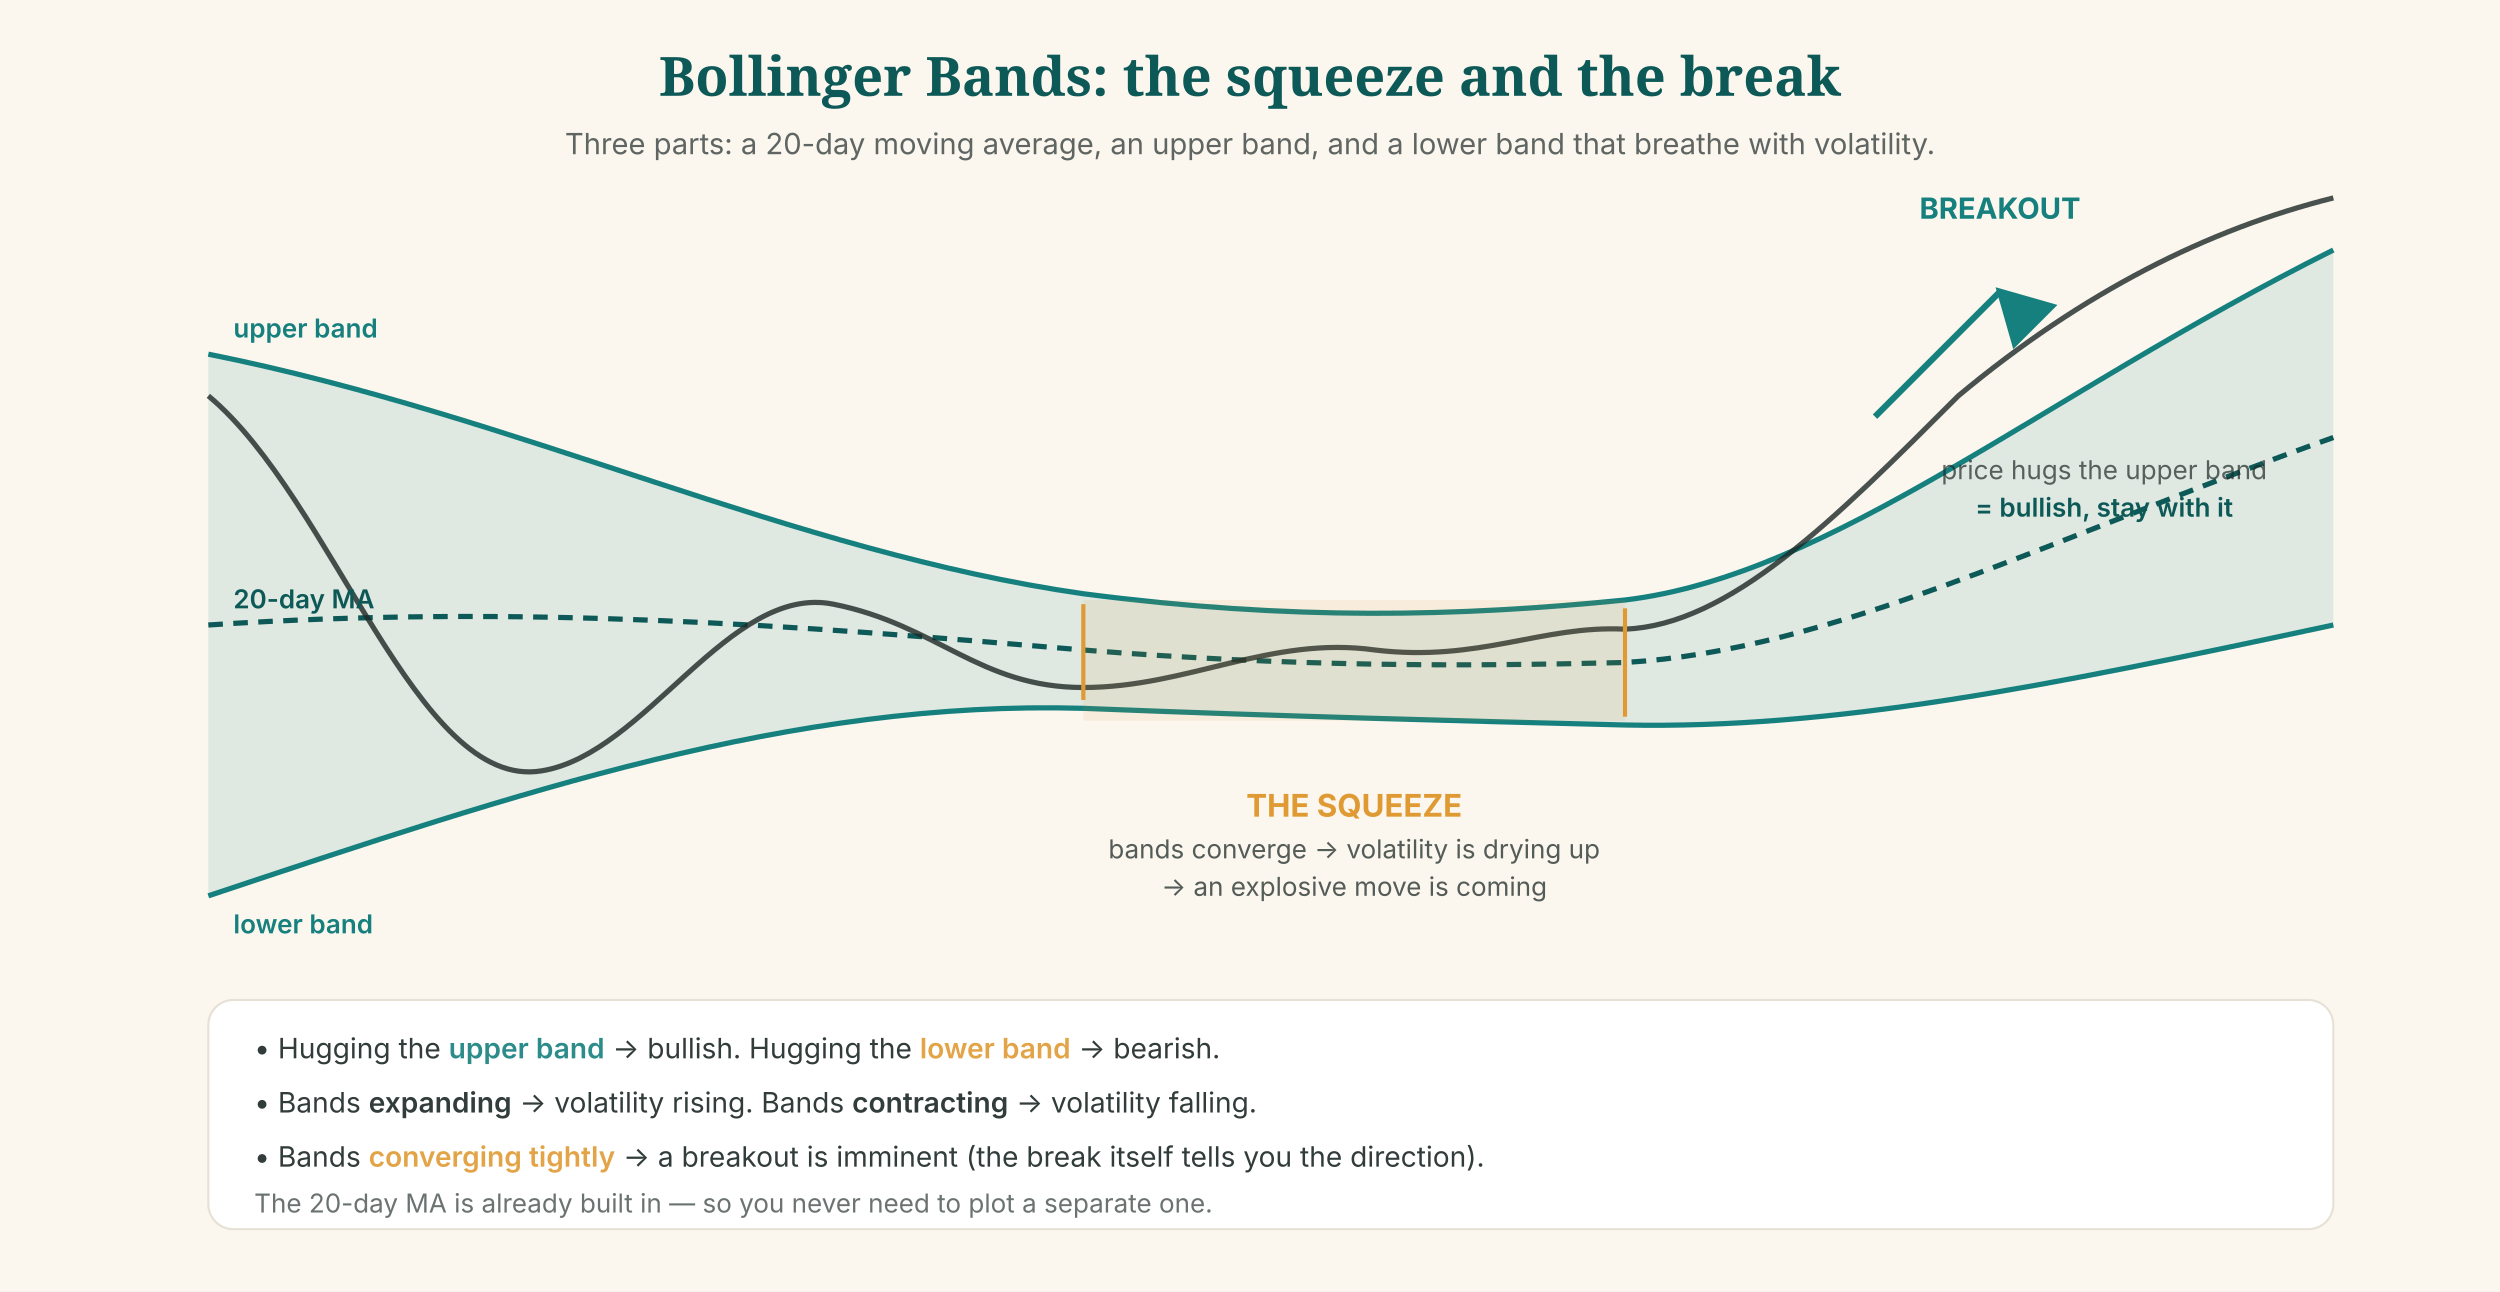
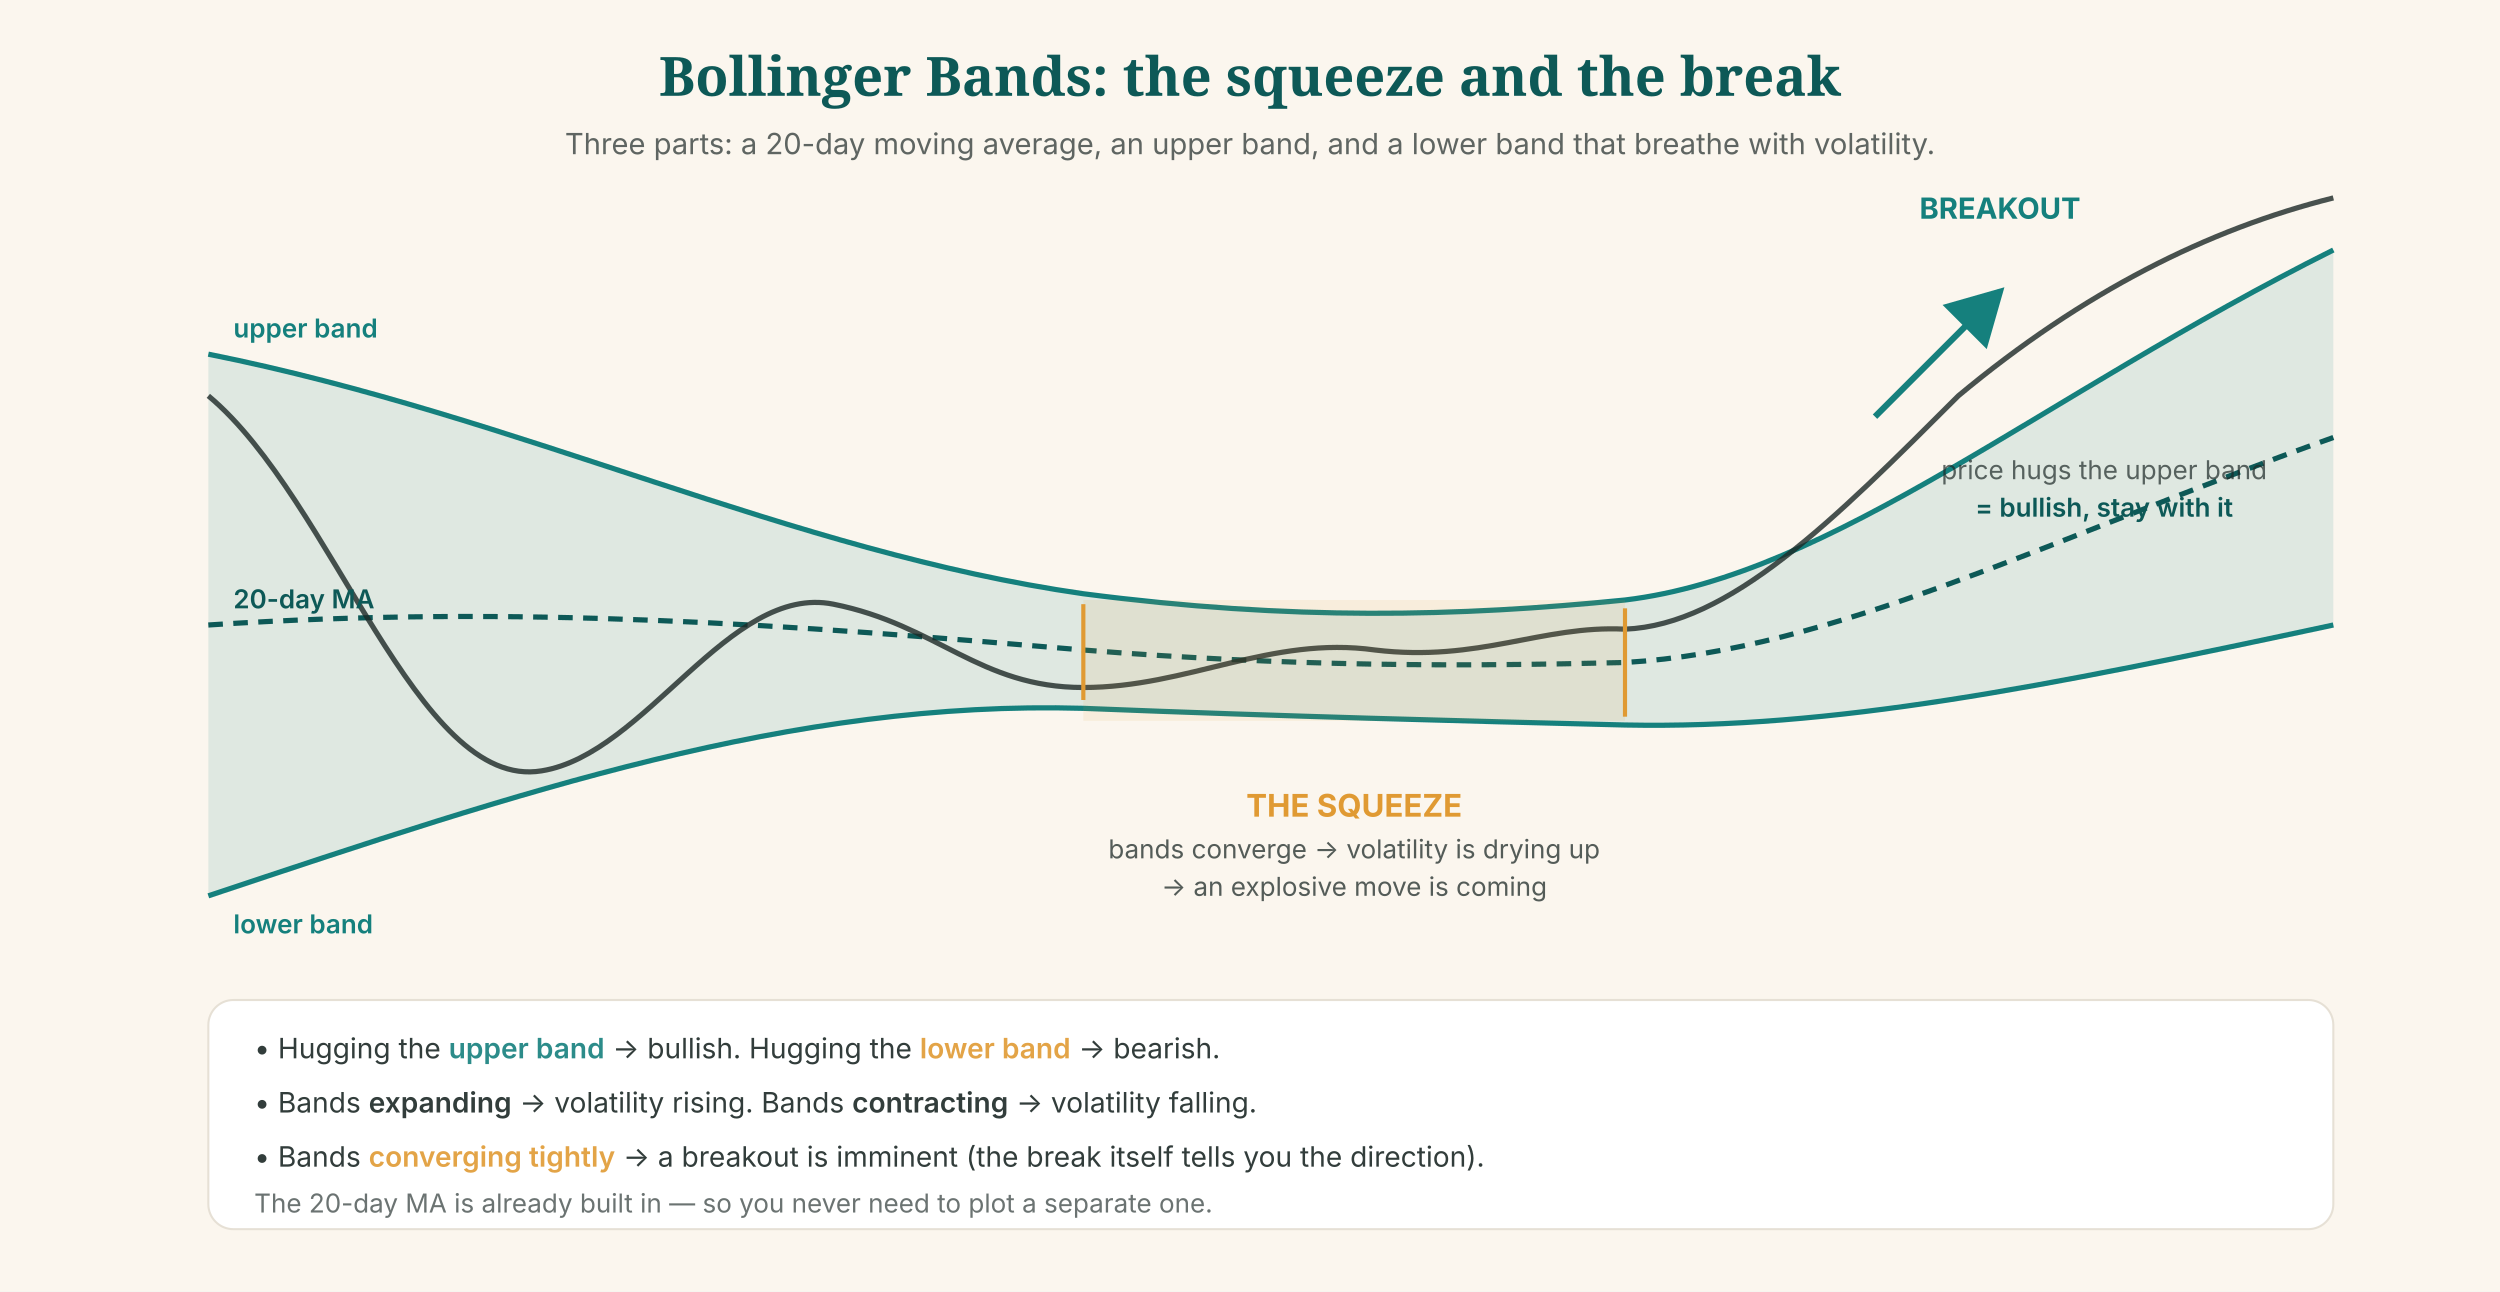
<svg xmlns="http://www.w3.org/2000/svg" viewBox="0 0 1200 620" role="img" aria-labelledby="title">
  <rect width="1200" height="620" fill="#FBF6EE" />
  <defs>
-     <marker id="bbUp" markerWidth="12" markerHeight="12" refX="6" refY="2" orient="auto">
-       <path d="M6 1 L11 10 L1 10 Z" fill="#15807D" />
+     <marker id="bbUp" markerWidth="10" markerHeight="10" refX="8" refY="5" orient="auto">
+       <path d="M0 0 L9 5 L0 10 Z" fill="#15807D" />
    </marker>
  </defs>
  <text x="600" y="46" text-anchor="middle" font-family="Fraunces, serif" font-size="26" font-weight="600" fill="#0D5957">Bollinger Bands: the squeeze and the break</text>
  <text x="600" y="74" text-anchor="middle" font-family="Inter, sans-serif" font-size="14" fill="#1C2826" opacity="0.7">Three parts: a 20-day moving average, an upper band, and a lower band that breathe with volatility.</text>
  <path d="M100 170 C 250 200, 380 265, 520 285 C 620 298, 700 296, 780 288 C 880 276, 980 190, 1120 120            L1120 300 C 980 330, 880 350, 780 348 C 700 346, 620 344, 520 340 C 380 336, 250 380, 100 430 Z" fill="#15807D" opacity="0.12" />
  <path d="M100 170 C 250 200, 380 265, 520 285 C 620 298, 700 296, 780 288 C 880 276, 980 190, 1120 120" fill="none" stroke="#15807D" stroke-width="2.5" />
  <path d="M100 430 C 250 380, 380 336, 520 340 C 620 344, 700 346, 780 348 C 880 350, 980 330, 1120 300" fill="none" stroke="#15807D" stroke-width="2.5" />
  <path d="M100 300 C 250 290, 380 300, 520 312 C 620 320, 700 320, 780 318 C 880 312, 980 260, 1120 210" fill="none" stroke="#0D5957" stroke-width="2.5" stroke-dasharray="7 5" />
  <path d="M100 190 C 160 240, 200 380, 260 370 C 310 362, 350 280, 400 290 C 450 300, 470 330, 520 330            C 570 330, 610 305, 660 312 C 710 318, 740 300, 780 302 C 830 300, 880 250, 940 190 C 1000 140, 1060 110, 1120 95" fill="none" stroke="#1C2826" stroke-width="2.5" opacity="0.8" />
  <line x1="520" y1="290" x2="520" y2="336" stroke="#E09A33" stroke-width="2" />
  <line x1="780" y1="292" x2="780" y2="344" stroke="#E09A33" stroke-width="2" />
  <rect x="520" y="288" width="260" height="58" fill="#E09A33" opacity="0.1" />
  <text x="650" y="392" text-anchor="middle" font-family="Inter, sans-serif" font-size="15" font-weight="700" fill="#E09A33">THE SQUEEZE</text>
  <text x="650" y="412" text-anchor="middle" font-family="Inter, sans-serif" font-size="12.5" fill="#1C2826" opacity="0.75">bands converge → volatility is drying up</text>
  <text x="650" y="430" text-anchor="middle" font-family="Inter, sans-serif" font-size="12.5" fill="#1C2826" opacity="0.75">→ an explosive move is coming</text>
  <line x1="900" y1="200" x2="960" y2="140" stroke="#15807D" stroke-width="3" marker-end="url(#bbUp)" />
  <text x="960" y="105" text-anchor="middle" font-family="Inter, sans-serif" font-size="14" font-weight="700" fill="#15807D">BREAKOUT</text>
  <text x="1010" y="230" text-anchor="middle" font-family="Inter, sans-serif" font-size="12.5" fill="#1C2826" opacity="0.7">price hugs the upper band</text>
  <text x="1010" y="248" text-anchor="middle" font-family="Inter, sans-serif" font-size="12.5" font-weight="600" fill="#0D5957">= bullish, stay with it</text>
  <text x="112" y="162" font-family="Inter, sans-serif" font-size="12.5" font-weight="600" fill="#15807D">upper band</text>
  <text x="112" y="448" font-family="Inter, sans-serif" font-size="12.5" font-weight="600" fill="#15807D">lower band</text>
  <text x="112" y="292" font-family="Inter, sans-serif" font-size="12.5" font-weight="600" fill="#0D5957">20-day MA</text>
  <rect x="100" y="480" width="1020" height="110" rx="12" fill="#FFFFFF" stroke="#E6E0D5" />
  <text x="122" y="508" font-family="Inter, sans-serif" font-size="13.5" fill="#1C2826" opacity="0.9">• Hugging the <tspan font-weight="600" fill="#15807D">upper band</tspan> → bullish. Hugging the <tspan font-weight="600" fill="#E09A33">lower band</tspan> → bearish.</text>
  <text x="122" y="534" font-family="Inter, sans-serif" font-size="13.5" fill="#1C2826" opacity="0.9">• Bands <tspan font-weight="600">expanding</tspan> → volatility rising. Bands <tspan font-weight="600">contracting</tspan> → volatility falling.</text>
  <text x="122" y="560" font-family="Inter, sans-serif" font-size="13.5" fill="#1C2826" opacity="0.9">• Bands <tspan font-weight="600" fill="#E09A33">converging tightly</tspan> → a breakout is imminent (the break itself tells you the direction).</text>
  <text x="122" y="582" font-family="Inter, sans-serif" font-size="12.5" fill="#1C2826" opacity="0.65">The 20-day MA is already built in — so you never need to plot a separate one.</text>
</svg>
